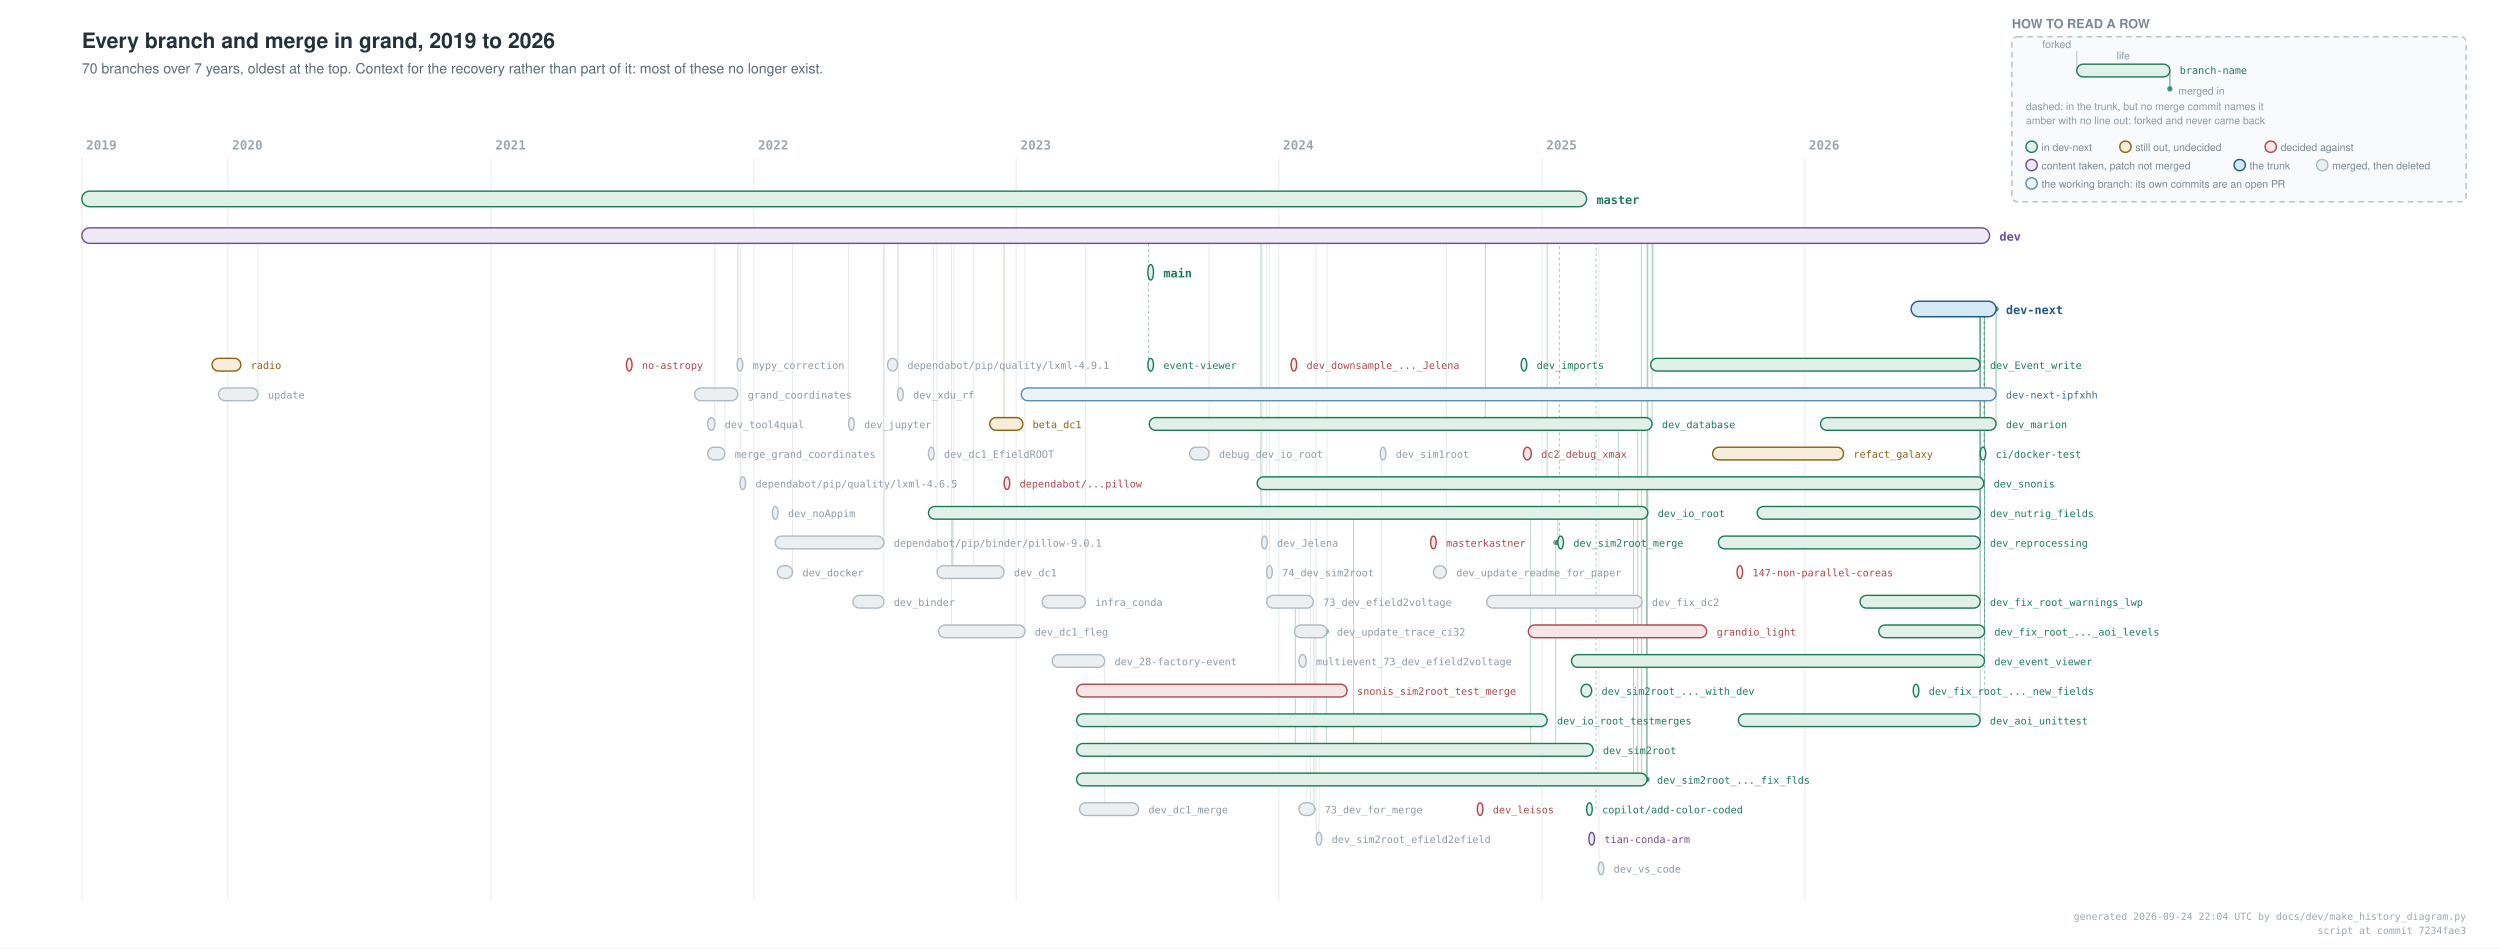
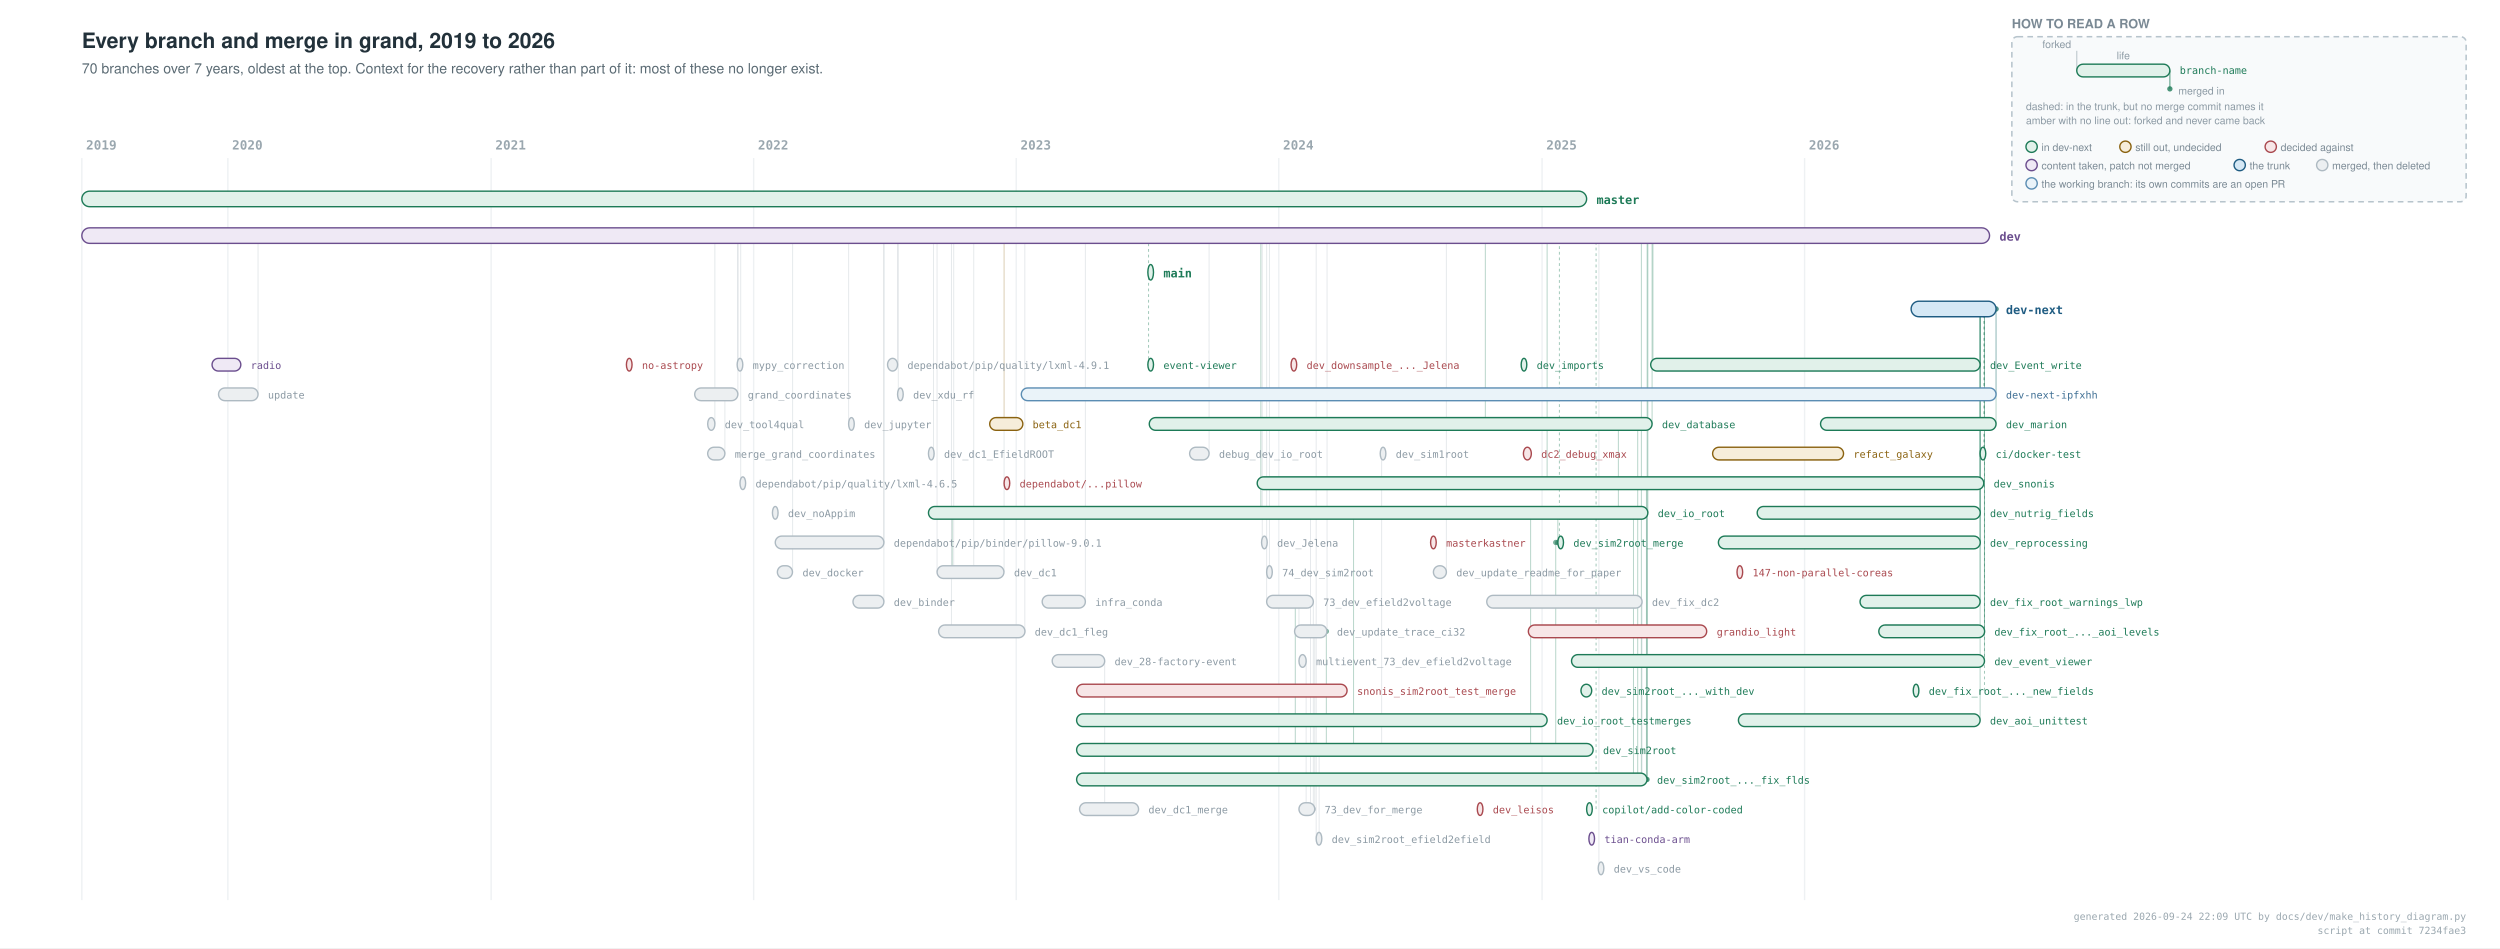
<svg xmlns="http://www.w3.org/2000/svg" viewBox="0 0 1772 672" width="1772" height="672" font-family="IBM Plex Sans, Helvetica, Arial, sans-serif">
  <rect width="1772" height="672" fill="#FFFFFF" />
  <text x="58" y="34" font-size="15" font-weight="600" fill="#22313A">Every branch and merge in grand, 2019 to 2026</text>
  <text x="58" y="52" font-size="10" fill="#5A6A73">70 branches over 7 years, oldest at the top. Context for the recovery rather than part of it: most of these no longer exist.</text>
  <line x1="58.0" y1="112" x2="58.0" y2="638" stroke="#EEF1F3" stroke-width="1" />
  <text x="61.0" y="106" font-family="IBM Plex Mono, monospace" font-size="9" font-weight="600" fill="#9AA7AF">2019</text>
  <line x1="161.5" y1="112" x2="161.5" y2="638" stroke="#EEF1F3" stroke-width="1" />
  <text x="164.5" y="106" font-family="IBM Plex Mono, monospace" font-size="9" font-weight="600" fill="#9AA7AF">2020</text>
  <line x1="348.1" y1="112" x2="348.1" y2="638" stroke="#EEF1F3" stroke-width="1" />
  <text x="351.1" y="106" font-family="IBM Plex Mono, monospace" font-size="9" font-weight="600" fill="#9AA7AF">2021</text>
  <line x1="534.2" y1="112" x2="534.2" y2="638" stroke="#EEF1F3" stroke-width="1" />
  <text x="537.2" y="106" font-family="IBM Plex Mono, monospace" font-size="9" font-weight="600" fill="#9AA7AF">2022</text>
  <line x1="720.3" y1="112" x2="720.3" y2="638" stroke="#EEF1F3" stroke-width="1" />
  <text x="723.3" y="106" font-family="IBM Plex Mono, monospace" font-size="9" font-weight="600" fill="#9AA7AF">2023</text>
  <line x1="906.4" y1="112" x2="906.4" y2="638" stroke="#EEF1F3" stroke-width="1" />
  <text x="909.4" y="106" font-family="IBM Plex Mono, monospace" font-size="9" font-weight="600" fill="#9AA7AF">2024</text>
  <line x1="1093.0" y1="112" x2="1093.0" y2="638" stroke="#EEF1F3" stroke-width="1" />
  <text x="1096.0" y="106" font-family="IBM Plex Mono, monospace" font-size="9" font-weight="600" fill="#9AA7AF">2025</text>
  <line x1="1279.1" y1="112" x2="1279.1" y2="638" stroke="#EEF1F3" stroke-width="1" />
  <text x="1282.1" y="106" font-family="IBM Plex Mono, monospace" font-size="9" font-weight="600" fill="#9AA7AF">2026</text>
  <path d="M 182.9 279.5 L 182.9 167.0" stroke="#AEBAC2" stroke-width="0.7" fill="none" opacity="0.32" />
  <circle cx="182.9" cy="167.0" r="1.9" fill="#AEBAC2" opacity="0.6" />
  <path d="M 506.7 300.5 L 506.7 167.0" stroke="#AEBAC2" stroke-width="0.7" fill="none" opacity="0.32" />
  <circle cx="506.7" cy="167.0" r="1.9" fill="#AEBAC2" opacity="0.6" />
  <path d="M 523.0 279.5 L 523.0 167.0" stroke="#AEBAC2" stroke-width="0.7" fill="none" opacity="0.32" />
  <circle cx="523.0" cy="167.0" r="1.9" fill="#AEBAC2" opacity="0.6" />
  <path d="M 513.8 321.5 L 513.8 279.5" stroke="#AEBAC2" stroke-width="0.7" fill="none" opacity="0.32" />
  <circle cx="513.8" cy="279.5" r="1.9" fill="#AEBAC2" opacity="0.6" />
  <path d="M 523.0 258.5 L 523.0 167.0" stroke="#AEBAC2" stroke-width="0.7" fill="none" opacity="0.32" />
  <circle cx="523.0" cy="167.0" r="1.9" fill="#AEBAC2" opacity="0.6" />
  <path d="M 525.0 342.5 L 525.0 167.0" stroke="#AEBAC2" stroke-width="0.7" fill="none" opacity="0.32" />
  <circle cx="525.0" cy="167.0" r="1.9" fill="#AEBAC2" opacity="0.6" />
  <path d="M 561.8 405.5 L 561.8 167.0" stroke="#AEBAC2" stroke-width="0.7" fill="none" opacity="0.32" />
  <circle cx="561.8" cy="167.0" r="1.9" fill="#AEBAC2" opacity="0.6" />
  <path d="M 601.5 300.5 L 601.5 167.0" stroke="#AEBAC2" stroke-width="0.7" fill="none" opacity="0.32" />
  <circle cx="601.5" cy="167.0" r="1.9" fill="#AEBAC2" opacity="0.6" />
  <path d="M 626.5 426.5 L 626.5 167.0" stroke="#AEBAC2" stroke-width="0.7" fill="none" opacity="0.32" />
  <circle cx="626.5" cy="167.0" r="1.9" fill="#AEBAC2" opacity="0.6" />
  <path d="M 626.5 384.5 L 626.5 167.0" stroke="#AEBAC2" stroke-width="0.7" fill="none" opacity="0.32" />
  <circle cx="626.5" cy="167.0" r="1.9" fill="#AEBAC2" opacity="0.6" />
  <path d="M 636.2 258.5 L 636.2 167.0" stroke="#AEBAC2" stroke-width="0.7" fill="none" opacity="0.32" />
  <circle cx="636.2" cy="167.0" r="1.9" fill="#AEBAC2" opacity="0.6" />
  <path d="M 636.7 279.5 L 636.7 167.0" stroke="#AEBAC2" stroke-width="0.7" fill="none" opacity="0.32" />
  <circle cx="636.7" cy="167.0" r="1.9" fill="#AEBAC2" opacity="0.6" />
  <path d="M 674.9 363.5 L 674.9 405.5" stroke="#1D7A57" stroke-width="0.7" fill="none" opacity="0.32" />
  <circle cx="674.9" cy="405.5" r="1.9" fill="#1D7A57" opacity="0.6" />
  <path d="M 661.7 321.5 L 661.7 167.0" stroke="#AEBAC2" stroke-width="0.7" fill="none" opacity="0.32" />
  <circle cx="661.7" cy="167.0" r="1.9" fill="#AEBAC2" opacity="0.6" />
  <path d="M 664.2 405.5 L 664.2 167.0" stroke="#AEBAC2" stroke-width="0.7" fill="none" opacity="0.32" />
  <circle cx="664.2" cy="167.0" r="1.9" fill="#AEBAC2" opacity="0.6" />
  <path d="M 674.4 447.5 L 674.4 167.0" stroke="#AEBAC2" stroke-width="0.7" fill="none" opacity="0.32" />
  <circle cx="674.4" cy="167.0" r="1.9" fill="#AEBAC2" opacity="0.6" />
  <path d="M 676.0 405.5 L 676.0 167.0" stroke="#AEBAC2" stroke-width="0.7" fill="none" opacity="0.32" />
  <circle cx="676.0" cy="167.0" r="1.9" fill="#AEBAC2" opacity="0.6" />
  <path d="M 690.2 405.5 L 690.2 167.0" stroke="#AEBAC2" stroke-width="0.7" fill="none" opacity="0.32" />
  <circle cx="690.2" cy="167.0" r="1.9" fill="#AEBAC2" opacity="0.6" />
  <path d="M 711.7 405.5 L 711.7 300.5" stroke="#AEBAC2" stroke-width="0.7" fill="none" opacity="0.32" />
  <circle cx="711.7" cy="300.5" r="1.9" fill="#AEBAC2" opacity="0.6" />
  <path d="M 711.7 300.5 L 711.7 167.0" stroke="#8A6210" stroke-width="0.7" fill="none" opacity="0.32" />
  <circle cx="711.7" cy="167.0" r="1.9" fill="#8A6210" opacity="0.6" />
  <path d="M 726.4 447.5 L 726.4 167.0" stroke="#AEBAC2" stroke-width="0.7" fill="none" opacity="0.32" />
  <circle cx="726.4" cy="167.0" r="1.9" fill="#AEBAC2" opacity="0.6" />
  <path d="M 769.3 426.5 L 769.3 167.0" stroke="#AEBAC2" stroke-width="0.7" fill="none" opacity="0.32" />
  <circle cx="769.3" cy="167.0" r="1.9" fill="#AEBAC2" opacity="0.6" />
  <path d="M 783.0 468.5 L 783.0 573.5" stroke="#AEBAC2" stroke-width="0.7" fill="none" opacity="0.32" />
  <circle cx="783.0" cy="573.5" r="1.9" fill="#AEBAC2" opacity="0.6" />
  <path d="M 1084.9 531.5 L 1084.9 363.5" stroke="#1D7A57" stroke-width="0.7" fill="none" opacity="0.32" />
  <circle cx="1084.9" cy="363.5" r="1.9" fill="#1D7A57" opacity="0.6" />
  <path d="M 1147.1 363.5 L 1147.1 300.5" stroke="#1D7A57" stroke-width="0.7" fill="none" opacity="0.32" />
  <circle cx="1147.1" cy="300.5" r="1.9" fill="#1D7A57" opacity="0.6" />
  <path d="M 857.0 321.5 L 857.0 167.0" stroke="#AEBAC2" stroke-width="0.7" fill="none" opacity="0.32" />
  <circle cx="857.0" cy="167.0" r="1.9" fill="#AEBAC2" opacity="0.6" />
  <path d="M 893.7 363.5 L 893.7 167.0" stroke="#1D7A57" stroke-width="0.7" fill="none" opacity="0.32" />
  <circle cx="893.7" cy="167.0" r="1.9" fill="#1D7A57" opacity="0.6" />
  <path d="M 894.7 384.5 L 894.7 167.0" stroke="#AEBAC2" stroke-width="0.7" fill="none" opacity="0.32" />
  <circle cx="894.7" cy="167.0" r="1.9" fill="#AEBAC2" opacity="0.6" />
  <path d="M 897.8 426.5 L 897.8 167.0" stroke="#AEBAC2" stroke-width="0.7" fill="none" opacity="0.32" />
  <circle cx="897.8" cy="167.0" r="1.9" fill="#AEBAC2" opacity="0.6" />
  <path d="M 899.8 405.5 L 899.8 167.0" stroke="#AEBAC2" stroke-width="0.7" fill="none" opacity="0.32" />
  <circle cx="899.8" cy="167.0" r="1.9" fill="#AEBAC2" opacity="0.6" />
  <path d="M 1052.8 300.5 L 1052.8 167.0" stroke="#1D7A57" stroke-width="0.7" fill="none" opacity="0.32" />
  <circle cx="1052.8" cy="167.0" r="1.9" fill="#1D7A57" opacity="0.6" />
  <path d="M 918.1 531.5 L 918.1 426.5" stroke="#1D7A57" stroke-width="0.7" fill="none" opacity="0.32" />
  <circle cx="918.1" cy="426.5" r="1.9" fill="#1D7A57" opacity="0.6" />
  <path d="M 920.7 426.5 L 920.7 447.5" stroke="#AEBAC2" stroke-width="0.7" fill="none" opacity="0.32" />
  <circle cx="920.7" cy="447.5" r="1.9" fill="#AEBAC2" opacity="0.6" />
  <path d="M 925.8 468.5 L 925.8 573.5" stroke="#AEBAC2" stroke-width="0.7" fill="none" opacity="0.32" />
  <circle cx="925.8" cy="573.5" r="1.9" fill="#AEBAC2" opacity="0.6" />
  <path d="M 928.9 573.5 L 928.9 363.5" stroke="#AEBAC2" stroke-width="0.7" fill="none" opacity="0.32" />
  <circle cx="928.9" cy="363.5" r="1.9" fill="#AEBAC2" opacity="0.6" />
  <path d="M 930.9 426.5 L 930.9 573.5" stroke="#AEBAC2" stroke-width="0.7" fill="none" opacity="0.32" />
  <circle cx="930.9" cy="573.5" r="1.9" fill="#AEBAC2" opacity="0.6" />
  <path d="M 931.9 573.5 L 931.9 447.5" stroke="#AEBAC2" stroke-width="0.7" fill="none" opacity="0.32" />
  <circle cx="931.9" cy="447.5" r="1.9" fill="#AEBAC2" opacity="0.6" />
  <path d="M 940.1 531.5 L 940.1 447.5" stroke="#1D7A57" stroke-width="0.7" fill="none" opacity="0.32" />
  <circle cx="940.1" cy="447.5" r="1.9" fill="#1D7A57" opacity="0.6" />
  <path d="M 932.9 594.5 L 932.9 167.0" stroke="#AEBAC2" stroke-width="0.7" fill="none" opacity="0.32" />
  <circle cx="932.9" cy="167.0" r="1.9" fill="#AEBAC2" opacity="0.6" />
  <path d="M 935.0 594.5 L 935.0 531.5" stroke="#AEBAC2" stroke-width="0.7" fill="none" opacity="0.32" />
  <circle cx="935.0" cy="531.5" r="1.9" fill="#AEBAC2" opacity="0.6" />
  <path d="M 940.6 447.5 L 940.6 167.0" stroke="#AEBAC2" stroke-width="0.7" fill="none" opacity="0.32" />
  <circle cx="940.6" cy="167.0" r="1.9" fill="#AEBAC2" opacity="0.6" />
  <path d="M 959.4 363.5 L 959.4 531.5" stroke="#1D7A57" stroke-width="0.7" fill="none" opacity="0.32" />
  <circle cx="959.4" cy="531.5" r="1.9" fill="#1D7A57" opacity="0.6" />
  <path d="M 979.3 321.5 L 979.3 531.5" stroke="#AEBAC2" stroke-width="0.7" fill="none" opacity="0.32" />
  <circle cx="979.3" cy="531.5" r="1.9" fill="#AEBAC2" opacity="0.6" />
  <path d="M 1025.2 405.5 L 1025.2 167.0" stroke="#AEBAC2" stroke-width="0.7" fill="none" opacity="0.32" />
  <circle cx="1025.2" cy="167.0" r="1.9" fill="#AEBAC2" opacity="0.6" />
  <path d="M 1096.6 342.5 L 1096.6 167.0" stroke="#1D7A57" stroke-width="0.7" fill="none" opacity="0.32" />
  <circle cx="1096.6" cy="167.0" r="1.9" fill="#1D7A57" opacity="0.6" />
  <path d="M 1104.2 363.5 L 1104.2 384.5" stroke="#1D7A57" stroke-width="0.7" fill="none" opacity="0.32" />
  <circle cx="1104.2" cy="384.5" r="1.9" fill="#1D7A57" opacity="0.6" />
  <path d="M 1102.7 531.5 L 1102.7 384.5" stroke="#1D7A57" stroke-width="0.7" fill="none" opacity="0.32" />
  <circle cx="1102.7" cy="384.5" r="1.9" fill="#1D7A57" opacity="0.6" />
  <path d="M 1167.5 363.5 L 1167.5 552.5" stroke="#1D7A57" stroke-width="0.7" fill="none" opacity="0.32" />
  <circle cx="1167.5" cy="552.5" r="1.9" fill="#1D7A57" opacity="0.6" />
  <path d="M 1167.0 342.5 L 1167.0 552.5" stroke="#1D7A57" stroke-width="0.7" fill="none" opacity="0.32" />
  <circle cx="1167.0" cy="552.5" r="1.9" fill="#1D7A57" opacity="0.6" />
  <path d="M 1133.3 615.5 L 1133.3 167.0" stroke="#AEBAC2" stroke-width="0.7" fill="none" opacity="0.32" />
  <circle cx="1133.3" cy="167.0" r="1.9" fill="#AEBAC2" opacity="0.6" />
  <path d="M 1157.8 552.5 L 1157.8 363.5" stroke="#1D7A57" stroke-width="0.7" fill="none" opacity="0.32" />
  <circle cx="1157.8" cy="363.5" r="1.9" fill="#1D7A57" opacity="0.6" />
  <path d="M 1160.8 552.5 L 1160.8 300.5" stroke="#1D7A57" stroke-width="0.7" fill="none" opacity="0.32" />
  <circle cx="1160.8" cy="300.5" r="1.9" fill="#1D7A57" opacity="0.6" />
  <path d="M 1163.4 552.5 L 1163.4 167.0" stroke="#1D7A57" stroke-width="0.7" fill="none" opacity="0.32" />
  <circle cx="1163.4" cy="167.0" r="1.9" fill="#1D7A57" opacity="0.6" />
  <path d="M 1163.9 426.5 L 1163.9 552.5" stroke="#AEBAC2" stroke-width="0.7" fill="none" opacity="0.32" />
  <circle cx="1163.9" cy="552.5" r="1.9" fill="#AEBAC2" opacity="0.6" />
  <path d="M 1167.5 552.5 L 1167.5 167.0" stroke="#1D7A57" stroke-width="0.7" fill="none" opacity="0.32" />
  <circle cx="1167.5" cy="167.0" r="1.9" fill="#1D7A57" opacity="0.6" />
  <path d="M 1168.0 363.5 L 1168.0 167.0" stroke="#1D7A57" stroke-width="0.7" fill="none" opacity="0.32" />
  <circle cx="1168.0" cy="167.0" r="1.9" fill="#1D7A57" opacity="0.6" />
  <path d="M 1171.6 258.5 L 1171.6 167.0" stroke="#1D7A57" stroke-width="0.7" fill="none" opacity="0.32" />
  <circle cx="1171.6" cy="167.0" r="1.9" fill="#1D7A57" opacity="0.6" />
  <path d="M 1171.0 300.5 L 1171.0 167.0" stroke="#1D7A57" stroke-width="0.7" fill="none" opacity="0.32" />
  <circle cx="1171.0" cy="167.0" r="1.9" fill="#1D7A57" opacity="0.6" />
  <path d="M 1403.5 426.5 L 1403.5 219.0" stroke="#1D7A57" stroke-width="0.7" fill="none" opacity="0.32" />
  <circle cx="1403.5" cy="219.0" r="1.9" fill="#1D7A57" opacity="0.6" />
  <path d="M 1403.5 363.5 L 1403.5 219.0" stroke="#1D7A57" stroke-width="0.7" fill="none" opacity="0.32" />
  <circle cx="1403.5" cy="219.0" r="1.9" fill="#1D7A57" opacity="0.6" />
  <path d="M 1403.5 384.5 L 1403.5 219.0" stroke="#1D7A57" stroke-width="0.7" fill="none" opacity="0.32" />
  <circle cx="1403.5" cy="219.0" r="1.9" fill="#1D7A57" opacity="0.6" />
  <path d="M 1403.5 258.5 L 1403.5 219.0" stroke="#1D7A57" stroke-width="0.7" fill="none" opacity="0.32" />
  <circle cx="1403.5" cy="219.0" r="1.9" fill="#1D7A57" opacity="0.6" />
  <path d="M 1403.5 510.5 L 1403.5 219.0" stroke="#1D7A57" stroke-width="0.7" fill="none" opacity="0.32" />
  <circle cx="1403.5" cy="219.0" r="1.9" fill="#1D7A57" opacity="0.6" />
  <path d="M 1406.6 447.5 L 1406.6 219.0" stroke="#1D7A57" stroke-width="0.7" fill="none" opacity="0.32" />
  <circle cx="1406.6" cy="219.0" r="1.9" fill="#1D7A57" opacity="0.6" />
  <path d="M 1406.6 468.5 L 1406.6 219.0" stroke="#1D7A57" stroke-width="0.7" fill="none" opacity="0.32" />
  <circle cx="1406.6" cy="219.0" r="1.9" fill="#1D7A57" opacity="0.6" />
  <path d="M 1414.8 279.5 L 1414.8 219.0" stroke="#5B8DB3" stroke-width="0.7" fill="none" opacity="0.32" />
  <circle cx="1414.8" cy="219.0" r="1.9" fill="#5B8DB3" opacity="0.6" />
  <path d="M 1414.8 300.5 L 1414.8 219.0" stroke="#1D7A57" stroke-width="0.7" fill="none" opacity="0.32" />
  <circle cx="1414.8" cy="219.0" r="1.9" fill="#1D7A57" opacity="0.6" />
  <path d="M 814.1 258.5 L 814.1 167.0" stroke="#1D7A57" stroke-width="0.7" stroke-dasharray="2 2" fill="none" opacity="0.42" />
  <path d="M 1105.3 384.5 L 1105.3 167.0" stroke="#1D7A57" stroke-width="0.7" stroke-dasharray="2 2" fill="none" opacity="0.42" />
  <path d="M 1131.3 573.5 L 1131.3 167.0" stroke="#1D7A57" stroke-width="0.7" stroke-dasharray="2 2" fill="none" opacity="0.42" />
  <path d="M 1406.6 489.5 L 1406.6 219.0" stroke="#1D7A57" stroke-width="0.7" stroke-dasharray="2 2" fill="none" opacity="0.42" />
  <path d="M 1406.1 321.5 L 1406.1 219.0" stroke="#1D7A57" stroke-width="0.7" stroke-dasharray="2 2" fill="none" opacity="0.42" />
  <rect x="58.0" y="135.5" width="1066.6" height="11" rx="5.5" fill="#E1F1EA" stroke="#1D7A57" stroke-width="1" />
  <text x="1131.6" y="144.6" font-family="IBM Plex Mono, monospace" font-size="8.4" font-weight="600" fill="#1D7A57">master</text>
  <rect x="58.0" y="161.5" width="1352.2" height="11" rx="5.5" fill="#EFE9F5" stroke="#6B4E8E" stroke-width="1" />
  <text x="1417.2" y="170.6" font-family="IBM Plex Mono, monospace" font-size="8.4" font-weight="600" fill="#6B4E8E">dev</text>
  <rect x="813.6" y="187.5" width="4.0" height="11" rx="5.5" fill="#E1F1EA" stroke="#1D7A57" stroke-width="1" />
  <text x="824.6" y="196.6" font-family="IBM Plex Mono, monospace" font-size="8.4" font-weight="600" fill="#1D7A57">main</text>
  <rect x="1354.6" y="213.5" width="60.2" height="11" rx="5.5" fill="#D5E8F5" stroke="#1F5C82" stroke-width="1" />
  <text x="1421.8" y="222.6" font-family="IBM Plex Mono, monospace" font-size="8.4" font-weight="600" fill="#1F5C82">dev-next</text>
-   <rect x="150.3" y="254.0" width="20.4" height="9" rx="4.5" fill="#F6EDDA" stroke="#8A6210" stroke-width="1" />
-   <text x="177.7" y="261.5" font-family="IBM Plex Mono, monospace" font-size="7.2" font-weight="500" fill="#8A6210">radio</text>
+   <rect x="150.3" y="254.0" width="20.4" height="9" rx="4.5" fill="#EFE9F5" stroke="#6B4E8E" stroke-width="1" />
+   <text x="177.7" y="261.5" font-family="IBM Plex Mono, monospace" font-size="7.2" font-weight="500" fill="#6B4E8E">radio</text>
  <rect x="154.9" y="275.0" width="28.0" height="9" rx="4.5" fill="#ECEFF1" stroke="#AEBAC2" stroke-width="1" />
  <text x="189.9" y="282.5" font-family="IBM Plex Mono, monospace" font-size="7.2" font-weight="500" fill="#8B99A3">update</text>
  <rect x="444.0" y="254.0" width="4.0" height="9" rx="4.5" fill="#F7E6E7" stroke="#A9484E" stroke-width="1" />
  <text x="455.0" y="261.5" font-family="IBM Plex Mono, monospace" font-size="7.2" font-weight="500" fill="#A9484E">no-astropy</text>
  <rect x="492.4" y="275.0" width="30.6" height="9" rx="4.5" fill="#ECEFF1" stroke="#AEBAC2" stroke-width="1" />
  <text x="530.0" y="282.5" font-family="IBM Plex Mono, monospace" font-size="7.2" font-weight="500" fill="#8B99A3">grand_coordinates</text>
  <rect x="501.6" y="296.0" width="5.1" height="9" rx="4.5" fill="#ECEFF1" stroke="#AEBAC2" stroke-width="1" />
  <text x="513.7" y="303.5" font-family="IBM Plex Mono, monospace" font-size="7.2" font-weight="500" fill="#8B99A3">dev_tool4qual</text>
  <rect x="501.6" y="317.0" width="12.2" height="9" rx="4.5" fill="#ECEFF1" stroke="#AEBAC2" stroke-width="1" />
  <text x="520.8" y="324.5" font-family="IBM Plex Mono, monospace" font-size="7.2" font-weight="500" fill="#8B99A3">merge_grand_coordinates</text>
  <rect x="522.5" y="254.0" width="4.0" height="9" rx="4.5" fill="#ECEFF1" stroke="#AEBAC2" stroke-width="1" />
  <text x="533.5" y="261.5" font-family="IBM Plex Mono, monospace" font-size="7.2" font-weight="500" fill="#8B99A3">mypy_correction</text>
  <rect x="524.5" y="338.0" width="4.0" height="9" rx="4.5" fill="#ECEFF1" stroke="#AEBAC2" stroke-width="1" />
  <text x="535.5" y="345.5" font-family="IBM Plex Mono, monospace" font-size="7.2" font-weight="500" fill="#8B99A3">dependabot/pip/quality/lxml-4.6.5</text>
  <rect x="547.5" y="359.0" width="4.0" height="9" rx="4.5" fill="#ECEFF1" stroke="#AEBAC2" stroke-width="1" />
  <text x="558.5" y="366.5" font-family="IBM Plex Mono, monospace" font-size="7.2" font-weight="500" fill="#8B99A3">dev_noAppim</text>
  <rect x="549.5" y="380.0" width="77.0" height="9" rx="4.5" fill="#ECEFF1" stroke="#AEBAC2" stroke-width="1" />
  <text x="633.5" y="387.5" font-family="IBM Plex Mono, monospace" font-size="7.2" font-weight="500" fill="#8B99A3">dependabot/pip/binder/pillow-9.0.1</text>
  <rect x="551.0" y="401.0" width="10.7" height="9" rx="4.5" fill="#ECEFF1" stroke="#AEBAC2" stroke-width="1" />
  <text x="568.8" y="408.5" font-family="IBM Plex Mono, monospace" font-size="7.2" font-weight="500" fill="#8B99A3">dev_docker</text>
  <rect x="601.5" y="296.0" width="4.0" height="9" rx="4.5" fill="#ECEFF1" stroke="#AEBAC2" stroke-width="1" />
  <text x="612.5" y="303.5" font-family="IBM Plex Mono, monospace" font-size="7.2" font-weight="500" fill="#8B99A3">dev_jupyter</text>
  <rect x="604.6" y="422.0" width="21.9" height="9" rx="4.5" fill="#ECEFF1" stroke="#AEBAC2" stroke-width="1" />
  <text x="633.5" y="429.5" font-family="IBM Plex Mono, monospace" font-size="7.2" font-weight="500" fill="#8B99A3">dev_binder</text>
  <rect x="629.1" y="254.0" width="7.1" height="9" rx="4.5" fill="#ECEFF1" stroke="#AEBAC2" stroke-width="1" />
  <text x="643.2" y="261.5" font-family="IBM Plex Mono, monospace" font-size="7.2" font-weight="500" fill="#8B99A3">dependabot/pip/quality/lxml-4.9.1</text>
  <rect x="636.2" y="275.0" width="4.0" height="9" rx="4.5" fill="#ECEFF1" stroke="#AEBAC2" stroke-width="1" />
  <text x="647.2" y="282.5" font-family="IBM Plex Mono, monospace" font-size="7.2" font-weight="500" fill="#8B99A3">dev_xdu_rf</text>
  <rect x="658.1" y="317.0" width="4.0" height="9" rx="4.5" fill="#ECEFF1" stroke="#AEBAC2" stroke-width="1" />
  <text x="669.1" y="324.5" font-family="IBM Plex Mono, monospace" font-size="7.2" font-weight="500" fill="#8B99A3">dev_dc1_EfieldROOT</text>
  <rect x="658.1" y="359.0" width="509.9" height="9" rx="4.5" fill="#E1F1EA" stroke="#1D7A57" stroke-width="1" />
  <text x="1175.0" y="366.5" font-family="IBM Plex Mono, monospace" font-size="7.2" font-weight="500" fill="#1D7A57">dev_io_root</text>
  <rect x="664.2" y="401.0" width="47.4" height="9" rx="4.5" fill="#ECEFF1" stroke="#AEBAC2" stroke-width="1" />
  <text x="718.7" y="408.5" font-family="IBM Plex Mono, monospace" font-size="7.2" font-weight="500" fill="#8B99A3">dev_dc1</text>
  <rect x="665.3" y="443.0" width="61.2" height="9" rx="4.5" fill="#ECEFF1" stroke="#AEBAC2" stroke-width="1" />
  <text x="733.4" y="450.5" font-family="IBM Plex Mono, monospace" font-size="7.2" font-weight="500" fill="#8B99A3">dev_dc1_fleg</text>
  <rect x="701.5" y="296.0" width="23.5" height="9" rx="4.5" fill="#F6EDDA" stroke="#8A6210" stroke-width="1" />
  <text x="731.9" y="303.5" font-family="IBM Plex Mono, monospace" font-size="7.2" font-weight="500" fill="#8A6210">beta_dc1</text>
  <rect x="711.7" y="338.0" width="4.0" height="9" rx="4.5" fill="#F7E6E7" stroke="#A9484E" stroke-width="1" />
  <text x="722.7" y="345.5" font-family="IBM Plex Mono, monospace" font-size="7.2" font-weight="500" fill="#A9484E">dependabot/...pillow</text>
  <rect x="723.9" y="275.0" width="690.9" height="9" rx="4.5" fill="#EAF3F9" stroke="#5B8DB3" stroke-width="1" />
  <text x="1421.8" y="282.5" font-family="IBM Plex Mono, monospace" font-size="7.2" font-weight="500" fill="#3F6F94">dev-next-ipfxhh</text>
  <rect x="738.7" y="422.0" width="30.6" height="9" rx="4.5" fill="#ECEFF1" stroke="#AEBAC2" stroke-width="1" />
  <text x="776.3" y="429.5" font-family="IBM Plex Mono, monospace" font-size="7.2" font-weight="500" fill="#8B99A3">infra_conda</text>
  <rect x="745.8" y="464.0" width="37.2" height="9" rx="4.5" fill="#ECEFF1" stroke="#AEBAC2" stroke-width="1" />
  <text x="790.0" y="471.5" font-family="IBM Plex Mono, monospace" font-size="7.2" font-weight="500" fill="#8B99A3">dev_28-factory-event</text>
  <rect x="763.1" y="485.0" width="191.7" height="9" rx="4.5" fill="#F7E6E7" stroke="#A9484E" stroke-width="1" />
  <text x="961.9" y="492.5" font-family="IBM Plex Mono, monospace" font-size="7.2" font-weight="500" fill="#A9484E">snonis_sim2root_test_merge</text>
  <rect x="763.1" y="506.0" width="333.5" height="9" rx="4.5" fill="#E1F1EA" stroke="#1D7A57" stroke-width="1" />
  <text x="1103.6" y="513.5" font-family="IBM Plex Mono, monospace" font-size="7.2" font-weight="500" fill="#1D7A57">dev_io_root_testmerges</text>
  <rect x="763.1" y="527.0" width="366.1" height="9" rx="4.5" fill="#E1F1EA" stroke="#1D7A57" stroke-width="1" />
  <text x="1136.2" y="534.5" font-family="IBM Plex Mono, monospace" font-size="7.2" font-weight="500" fill="#1D7A57">dev_sim2root</text>
  <rect x="763.1" y="548.0" width="404.3" height="9" rx="4.5" fill="#E1F1EA" stroke="#1D7A57" stroke-width="1" />
  <text x="1174.5" y="555.5" font-family="IBM Plex Mono, monospace" font-size="7.2" font-weight="500" fill="#1D7A57">dev_sim2root_..._fix_flds</text>
  <rect x="765.2" y="569.0" width="41.8" height="9" rx="4.5" fill="#ECEFF1" stroke="#AEBAC2" stroke-width="1" />
  <text x="814.0" y="576.5" font-family="IBM Plex Mono, monospace" font-size="7.2" font-weight="500" fill="#8B99A3">dev_dc1_merge</text>
  <rect x="813.6" y="254.0" width="4.0" height="9" rx="4.5" fill="#E1F1EA" stroke="#1D7A57" stroke-width="1" />
  <text x="824.6" y="261.5" font-family="IBM Plex Mono, monospace" font-size="7.2" font-weight="500" fill="#1D7A57">event-viewer</text>
  <rect x="814.6" y="296.0" width="356.4" height="9" rx="4.5" fill="#E1F1EA" stroke="#1D7A57" stroke-width="1" />
  <text x="1178.0" y="303.5" font-family="IBM Plex Mono, monospace" font-size="7.2" font-weight="500" fill="#1D7A57">dev_database</text>
  <rect x="843.2" y="317.0" width="13.8" height="9" rx="4.5" fill="#ECEFF1" stroke="#AEBAC2" stroke-width="1" />
  <text x="864.0" y="324.5" font-family="IBM Plex Mono, monospace" font-size="7.2" font-weight="500" fill="#8B99A3">debug_dev_io_root</text>
  <rect x="891.1" y="338.0" width="515.0" height="9" rx="4.5" fill="#E1F1EA" stroke="#1D7A57" stroke-width="1" />
  <text x="1413.1" y="345.5" font-family="IBM Plex Mono, monospace" font-size="7.2" font-weight="500" fill="#1D7A57">dev_snonis</text>
  <rect x="894.2" y="380.0" width="4.0" height="9" rx="4.5" fill="#ECEFF1" stroke="#AEBAC2" stroke-width="1" />
  <text x="905.2" y="387.5" font-family="IBM Plex Mono, monospace" font-size="7.2" font-weight="500" fill="#8B99A3">dev_Jelena</text>
  <rect x="897.8" y="401.0" width="4.0" height="9" rx="4.5" fill="#ECEFF1" stroke="#AEBAC2" stroke-width="1" />
  <text x="908.8" y="408.5" font-family="IBM Plex Mono, monospace" font-size="7.2" font-weight="500" fill="#8B99A3">74_dev_sim2root</text>
  <rect x="897.8" y="422.0" width="33.1" height="9" rx="4.5" fill="#ECEFF1" stroke="#AEBAC2" stroke-width="1" />
  <text x="937.9" y="429.5" font-family="IBM Plex Mono, monospace" font-size="7.2" font-weight="500" fill="#8B99A3">73_dev_efield2voltage</text>
  <rect x="915.1" y="254.0" width="4.0" height="9" rx="4.5" fill="#F7E6E7" stroke="#A9484E" stroke-width="1" />
  <text x="926.1" y="261.5" font-family="IBM Plex Mono, monospace" font-size="7.2" font-weight="500" fill="#A9484E">dev_downsample_..._Jelena</text>
  <rect x="917.6" y="443.0" width="22.9" height="9" rx="4.5" fill="#ECEFF1" stroke="#AEBAC2" stroke-width="1" />
  <text x="947.6" y="450.5" font-family="IBM Plex Mono, monospace" font-size="7.2" font-weight="500" fill="#8B99A3">dev_update_trace_ci32</text>
  <rect x="920.7" y="464.0" width="5.1" height="9" rx="4.5" fill="#ECEFF1" stroke="#AEBAC2" stroke-width="1" />
  <text x="932.8" y="471.5" font-family="IBM Plex Mono, monospace" font-size="7.2" font-weight="500" fill="#8B99A3">multievent_73_dev_efield2voltage</text>
  <rect x="920.7" y="569.0" width="11.2" height="9" rx="4.5" fill="#ECEFF1" stroke="#AEBAC2" stroke-width="1" />
  <text x="938.9" y="576.5" font-family="IBM Plex Mono, monospace" font-size="7.2" font-weight="500" fill="#8B99A3">73_dev_for_merge</text>
  <rect x="932.9" y="590.0" width="4.0" height="9" rx="4.5" fill="#ECEFF1" stroke="#AEBAC2" stroke-width="1" />
  <text x="943.9" y="597.5" font-family="IBM Plex Mono, monospace" font-size="7.2" font-weight="500" fill="#8B99A3">dev_sim2root_efield2efield</text>
  <rect x="978.3" y="317.0" width="4.0" height="9" rx="4.5" fill="#ECEFF1" stroke="#AEBAC2" stroke-width="1" />
  <text x="989.3" y="324.5" font-family="IBM Plex Mono, monospace" font-size="7.2" font-weight="500" fill="#8B99A3">dev_sim1root</text>
  <rect x="1014.0" y="380.0" width="4.0" height="9" rx="4.5" fill="#F7E6E7" stroke="#A9484E" stroke-width="1" />
  <text x="1025.0" y="387.5" font-family="IBM Plex Mono, monospace" font-size="7.2" font-weight="500" fill="#A9484E">masterkastner</text>
  <rect x="1016.0" y="401.0" width="9.2" height="9" rx="4.5" fill="#ECEFF1" stroke="#AEBAC2" stroke-width="1" />
  <text x="1032.2" y="408.5" font-family="IBM Plex Mono, monospace" font-size="7.2" font-weight="500" fill="#8B99A3">dev_update_readme_for_paper</text>
  <rect x="1047.1" y="569.0" width="4.0" height="9" rx="4.5" fill="#F7E6E7" stroke="#A9484E" stroke-width="1" />
  <text x="1058.1" y="576.5" font-family="IBM Plex Mono, monospace" font-size="7.2" font-weight="500" fill="#A9484E">dev_leisos</text>
  <rect x="1053.8" y="422.0" width="110.1" height="9" rx="4.5" fill="#ECEFF1" stroke="#AEBAC2" stroke-width="1" />
  <text x="1170.9" y="429.5" font-family="IBM Plex Mono, monospace" font-size="7.2" font-weight="500" fill="#8B99A3">dev_fix_dc2</text>
  <rect x="1078.2" y="254.0" width="4.0" height="9" rx="4.5" fill="#E1F1EA" stroke="#1D7A57" stroke-width="1" />
  <text x="1089.2" y="261.5" font-family="IBM Plex Mono, monospace" font-size="7.2" font-weight="500" fill="#1D7A57">dev_imports</text>
  <rect x="1079.8" y="317.0" width="5.6" height="9" rx="4.5" fill="#F7E6E7" stroke="#A9484E" stroke-width="1" />
  <text x="1092.4" y="324.5" font-family="IBM Plex Mono, monospace" font-size="7.2" font-weight="500" fill="#A9484E">dc2_debug_xmax</text>
  <rect x="1083.3" y="443.0" width="126.4" height="9" rx="4.5" fill="#F7E6E7" stroke="#A9484E" stroke-width="1" />
  <text x="1216.8" y="450.5" font-family="IBM Plex Mono, monospace" font-size="7.2" font-weight="500" fill="#A9484E">grandio_light</text>
  <rect x="1104.2" y="380.0" width="4.0" height="9" rx="4.5" fill="#E1F1EA" stroke="#1D7A57" stroke-width="1" />
  <text x="1115.2" y="387.5" font-family="IBM Plex Mono, monospace" font-size="7.2" font-weight="500" fill="#1D7A57">dev_sim2root_merge</text>
  <rect x="1113.9" y="464.0" width="292.7" height="9" rx="4.5" fill="#E1F1EA" stroke="#1D7A57" stroke-width="1" />
  <text x="1413.6" y="471.5" font-family="IBM Plex Mono, monospace" font-size="7.2" font-weight="500" fill="#1D7A57">dev_event_viewer</text>
  <rect x="1120.6" y="485.0" width="7.6" height="9" rx="4.5" fill="#E1F1EA" stroke="#1D7A57" stroke-width="1" />
  <text x="1135.2" y="492.5" font-family="IBM Plex Mono, monospace" font-size="7.2" font-weight="500" fill="#1D7A57">dev_sim2root_..._with_dev</text>
  <rect x="1124.6" y="569.0" width="4.0" height="9" rx="4.5" fill="#E1F1EA" stroke="#1D7A57" stroke-width="1" />
  <text x="1135.6" y="576.5" font-family="IBM Plex Mono, monospace" font-size="7.2" font-weight="500" fill="#1D7A57">copilot/add-color-coded</text>
  <rect x="1126.2" y="590.0" width="4.0" height="9" rx="4.5" fill="#EFE9F5" stroke="#6B4E8E" stroke-width="1" />
  <text x="1137.2" y="597.5" font-family="IBM Plex Mono, monospace" font-size="7.2" font-weight="500" fill="#6B4E8E">tian-conda-arm</text>
  <rect x="1132.8" y="611.0" width="4.0" height="9" rx="4.5" fill="#ECEFF1" stroke="#AEBAC2" stroke-width="1" />
  <text x="1143.8" y="618.5" font-family="IBM Plex Mono, monospace" font-size="7.2" font-weight="500" fill="#8B99A3">dev_vs_code</text>
  <rect x="1170.0" y="254.0" width="233.5" height="9" rx="4.5" fill="#E1F1EA" stroke="#1D7A57" stroke-width="1" />
  <text x="1410.5" y="261.5" font-family="IBM Plex Mono, monospace" font-size="7.2" font-weight="500" fill="#1D7A57">dev_Event_write</text>
  <rect x="1213.9" y="317.0" width="92.8" height="9" rx="4.5" fill="#F6EDDA" stroke="#8A6210" stroke-width="1" />
  <text x="1313.7" y="324.5" font-family="IBM Plex Mono, monospace" font-size="7.2" font-weight="500" fill="#8A6210">refact_galaxy</text>
  <rect x="1218.0" y="380.0" width="185.6" height="9" rx="4.5" fill="#E1F1EA" stroke="#1D7A57" stroke-width="1" />
  <text x="1410.5" y="387.5" font-family="IBM Plex Mono, monospace" font-size="7.2" font-weight="500" fill="#1D7A57">dev_reprocessing</text>
  <rect x="1231.2" y="401.0" width="4.0" height="9" rx="4.5" fill="#F7E6E7" stroke="#A9484E" stroke-width="1" />
  <text x="1242.2" y="408.5" font-family="IBM Plex Mono, monospace" font-size="7.2" font-weight="500" fill="#A9484E">147-non-parallel-coreas</text>
  <rect x="1232.2" y="506.0" width="171.3" height="9" rx="4.5" fill="#E1F1EA" stroke="#1D7A57" stroke-width="1" />
  <text x="1410.5" y="513.5" font-family="IBM Plex Mono, monospace" font-size="7.2" font-weight="500" fill="#1D7A57">dev_aoi_unittest</text>
  <rect x="1245.5" y="359.0" width="158.1" height="9" rx="4.5" fill="#E1F1EA" stroke="#1D7A57" stroke-width="1" />
  <text x="1410.5" y="366.5" font-family="IBM Plex Mono, monospace" font-size="7.2" font-weight="500" fill="#1D7A57">dev_nutrig_fields</text>
  <rect x="1290.4" y="296.0" width="124.4" height="9" rx="4.5" fill="#E1F1EA" stroke="#1D7A57" stroke-width="1" />
  <text x="1421.8" y="303.5" font-family="IBM Plex Mono, monospace" font-size="7.2" font-weight="500" fill="#1D7A57">dev_marion</text>
  <rect x="1318.4" y="422.0" width="85.1" height="9" rx="4.5" fill="#E1F1EA" stroke="#1D7A57" stroke-width="1" />
  <text x="1410.5" y="429.5" font-family="IBM Plex Mono, monospace" font-size="7.2" font-weight="500" fill="#1D7A57">dev_fix_root_warnings_lwp</text>
  <rect x="1331.7" y="443.0" width="75.0" height="9" rx="4.5" fill="#E1F1EA" stroke="#1D7A57" stroke-width="1" />
  <text x="1413.6" y="450.5" font-family="IBM Plex Mono, monospace" font-size="7.2" font-weight="500" fill="#1D7A57">dev_fix_root_..._aoi_levels</text>
  <rect x="1356.1" y="485.0" width="4.0" height="9" rx="4.5" fill="#E1F1EA" stroke="#1D7A57" stroke-width="1" />
  <text x="1367.1" y="492.5" font-family="IBM Plex Mono, monospace" font-size="7.2" font-weight="500" fill="#1D7A57">dev_fix_root_..._new_fields</text>
  <rect x="1403.5" y="317.0" width="4.0" height="9" rx="4.5" fill="#E1F1EA" stroke="#1D7A57" stroke-width="1" />
  <text x="1414.5" y="324.5" font-family="IBM Plex Mono, monospace" font-size="7.2" font-weight="500" fill="#1D7A57">ci/docker-test</text>
  <text x="1426.0" y="20.0" font-size="9" font-weight="600" fill="#7A8994">HOW TO READ A ROW</text>
  <rect x="1426.0" y="26.0" width="322" height="117" rx="4" fill="#F8FAFB" stroke="#B7C4CC" stroke-width="1.1" stroke-dasharray="4 3" />
  <path d="M 1472.0 36.0 L 1472.0 50.0" stroke="#AEBAC2" stroke-width="0.9" opacity="0.7" />
  <rect x="1472.0" y="45.5" width="66" height="9" rx="4.5" fill="#E1F1EA" stroke="#1D7A57" stroke-width="1" />
  <text x="1545.0" y="52.4" font-family="IBM Plex Mono, monospace" font-size="7.2" font-weight="500" fill="#1D7A57">branch-name</text>
  <path d="M 1538.0 50.0 L 1538.0 63.0" stroke="#1D7A57" stroke-width="0.9" opacity="0.6" />
  <circle cx="1538.0" cy="63.0" r="1.9" fill="#1D7A57" opacity="0.8" />
  <text x="1468.0" y="34.0" font-size="7.4" fill="#8B99A3" text-anchor="end">forked</text>
  <text x="1505.0" y="42.0" font-size="7.4" fill="#8B99A3" text-anchor="middle">life</text>
  <text x="1544.0" y="67.0" font-size="7.4" fill="#8B99A3" text-anchor="start">merged in</text>
  <text x="1436.0" y="78.0" font-size="7.4" fill="#8B99A3">dashed: in the trunk, but no merge commit names it</text>
  <text x="1436.0" y="88.0" font-size="7.4" fill="#8B99A3">amber with no line out: forked and never came back</text>
  <rect x="1436.0" y="100.0" width="8" height="8" rx="4" fill="#E1F1EA" stroke="#1D7A57" />
  <text x="1447.0" y="107.0" font-size="7.4" fill="#7A8994">in dev-next</text>
  <rect x="1502.5" y="100.0" width="8" height="8" rx="4" fill="#F6EDDA" stroke="#8A6210" />
  <text x="1513.5" y="107.0" font-size="7.4" fill="#7A8994">still out, undecided</text>
  <rect x="1605.5" y="100.0" width="8" height="8" rx="4" fill="#F7E6E7" stroke="#A9484E" />
  <text x="1616.5" y="107.0" font-size="7.4" fill="#7A8994">decided against</text>
  <rect x="1436.0" y="113.0" width="8" height="8" rx="4" fill="#EFE9F5" stroke="#6B4E8E" />
  <text x="1447.0" y="120.0" font-size="7.4" fill="#7A8994">content taken, patch not merged</text>
  <rect x="1583.5" y="113.0" width="8" height="8" rx="4" fill="#D5E8F5" stroke="#1F5C82" />
  <text x="1594.5" y="120.0" font-size="7.4" fill="#7A8994">the trunk</text>
  <rect x="1642.0" y="113.0" width="8" height="8" rx="4" fill="#ECEFF1" stroke="#AEBAC2" />
  <text x="1653.0" y="120.0" font-size="7.4" fill="#7A8994">merged, then deleted</text>
  <rect x="1436.0" y="126.0" width="8" height="8" rx="4" fill="#EAF3F9" stroke="#5B8DB3" />
  <text x="1447.0" y="133.0" font-size="7.4" fill="#7A8994">the working branch: its own commits are an open PR</text>
-   <text x="1748.0" y="652.0" font-family="IBM Plex Mono, monospace" font-size="7" fill="#9AA7AF" text-anchor="end">generated 2026-09-24 22:04 UTC by docs/dev/make_history_diagram.py</text>
+   <text x="1748.0" y="652.0" font-family="IBM Plex Mono, monospace" font-size="7" fill="#9AA7AF" text-anchor="end">generated 2026-09-24 22:09 UTC by docs/dev/make_history_diagram.py</text>
  <text x="1748.0" y="662.0" font-family="IBM Plex Mono, monospace" font-size="7" fill="#9AA7AF" text-anchor="end">script at commit 7234fae3</text>
</svg>
